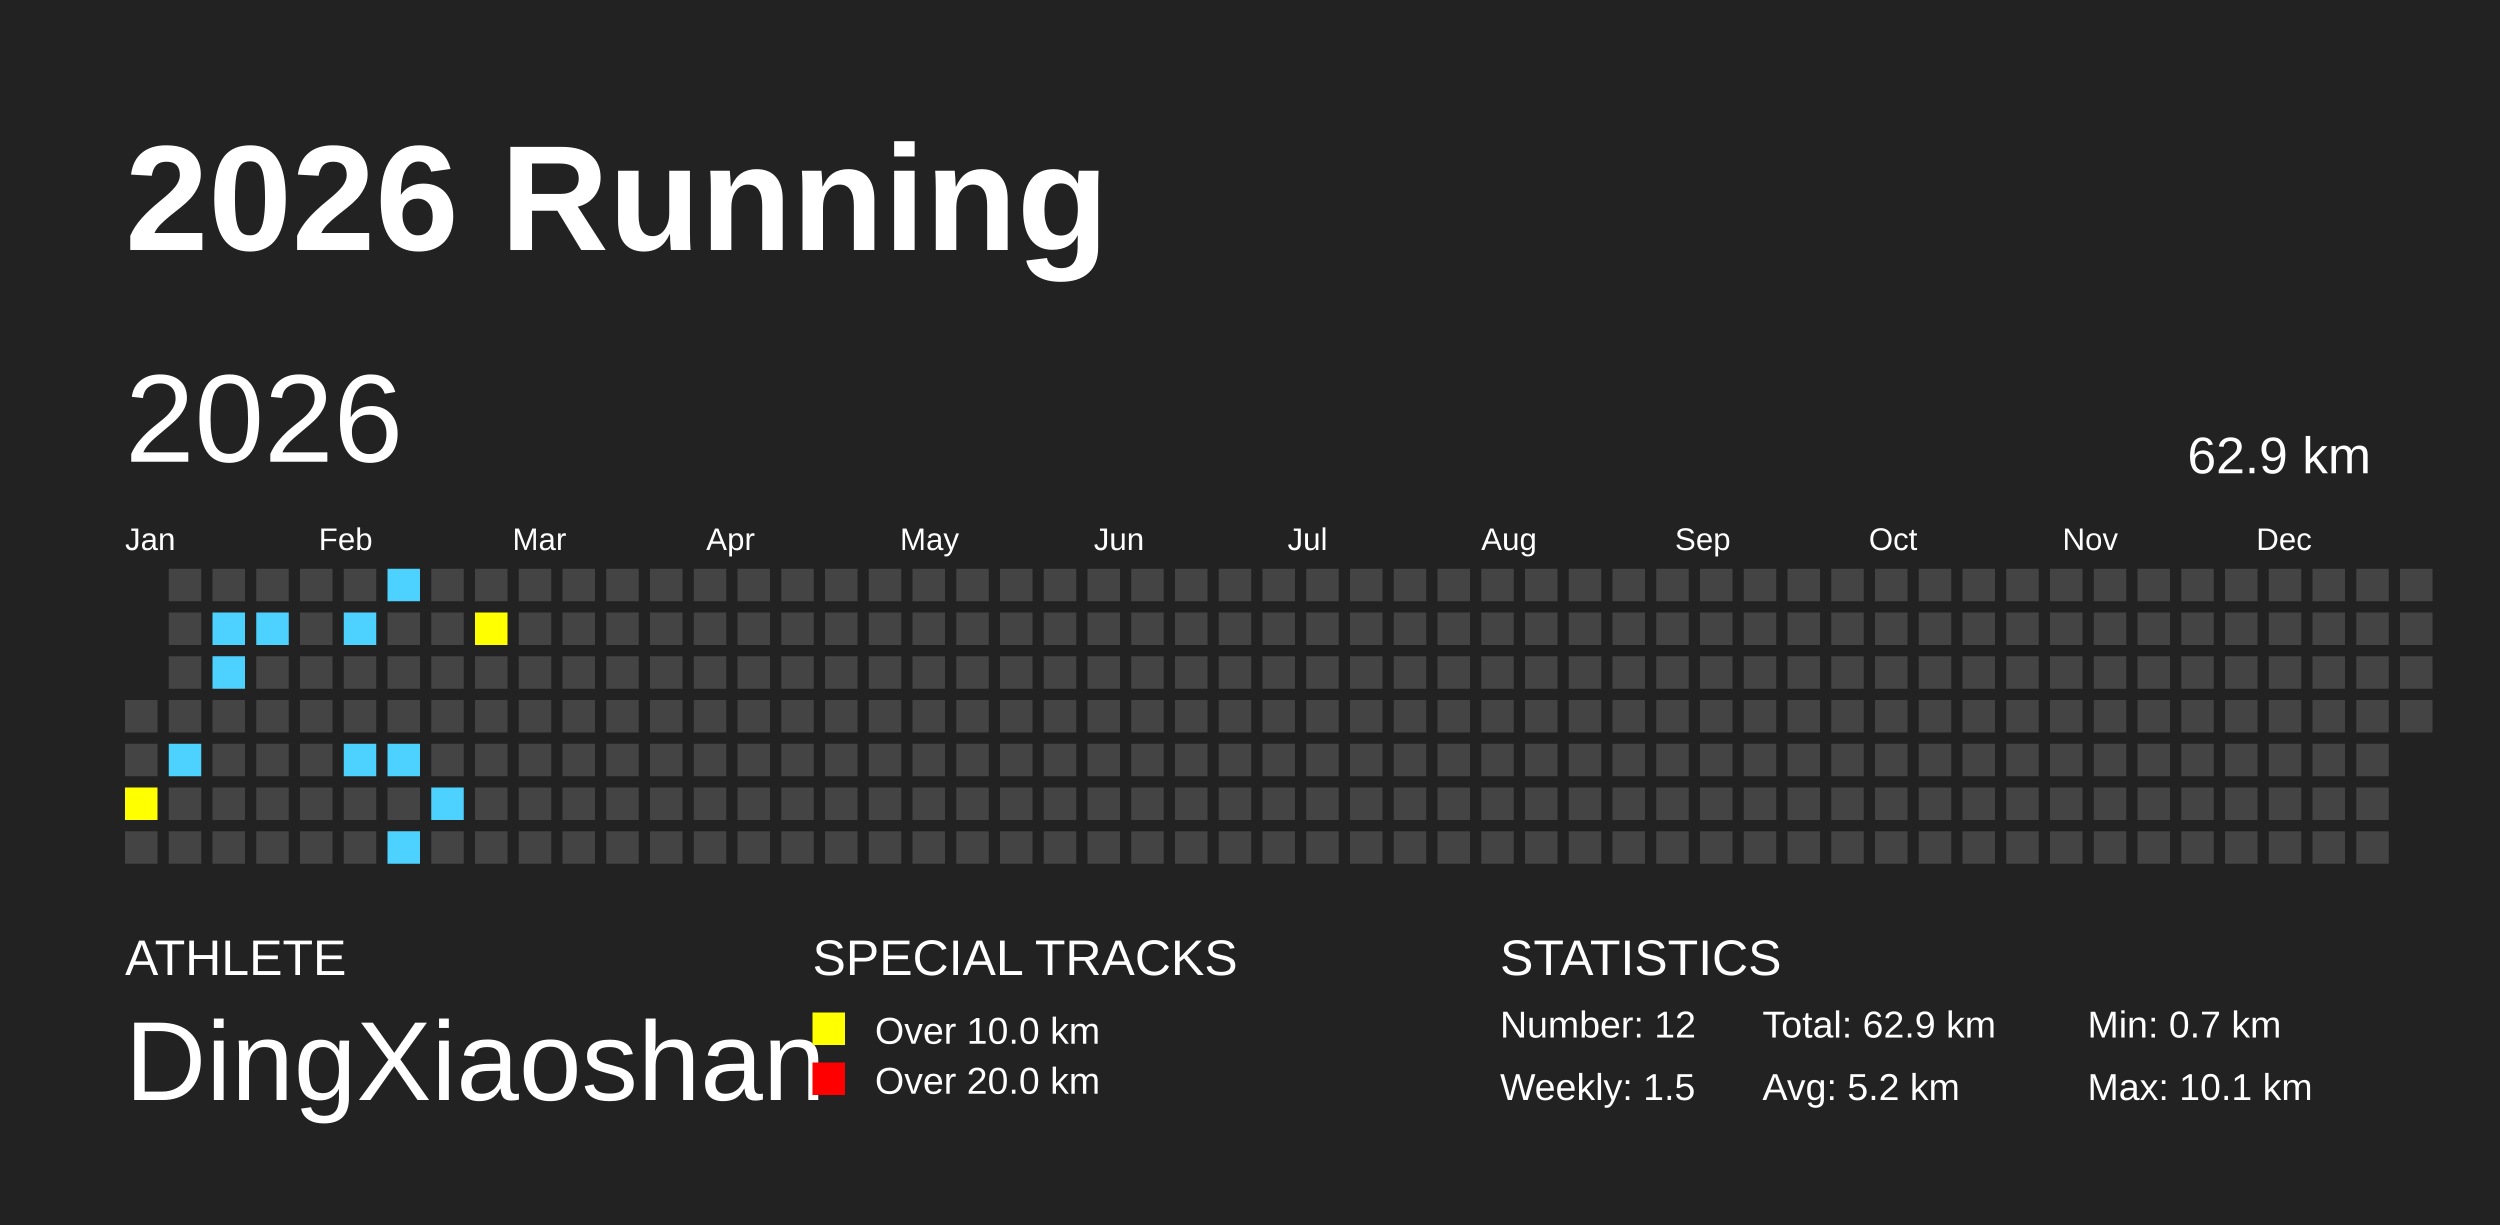
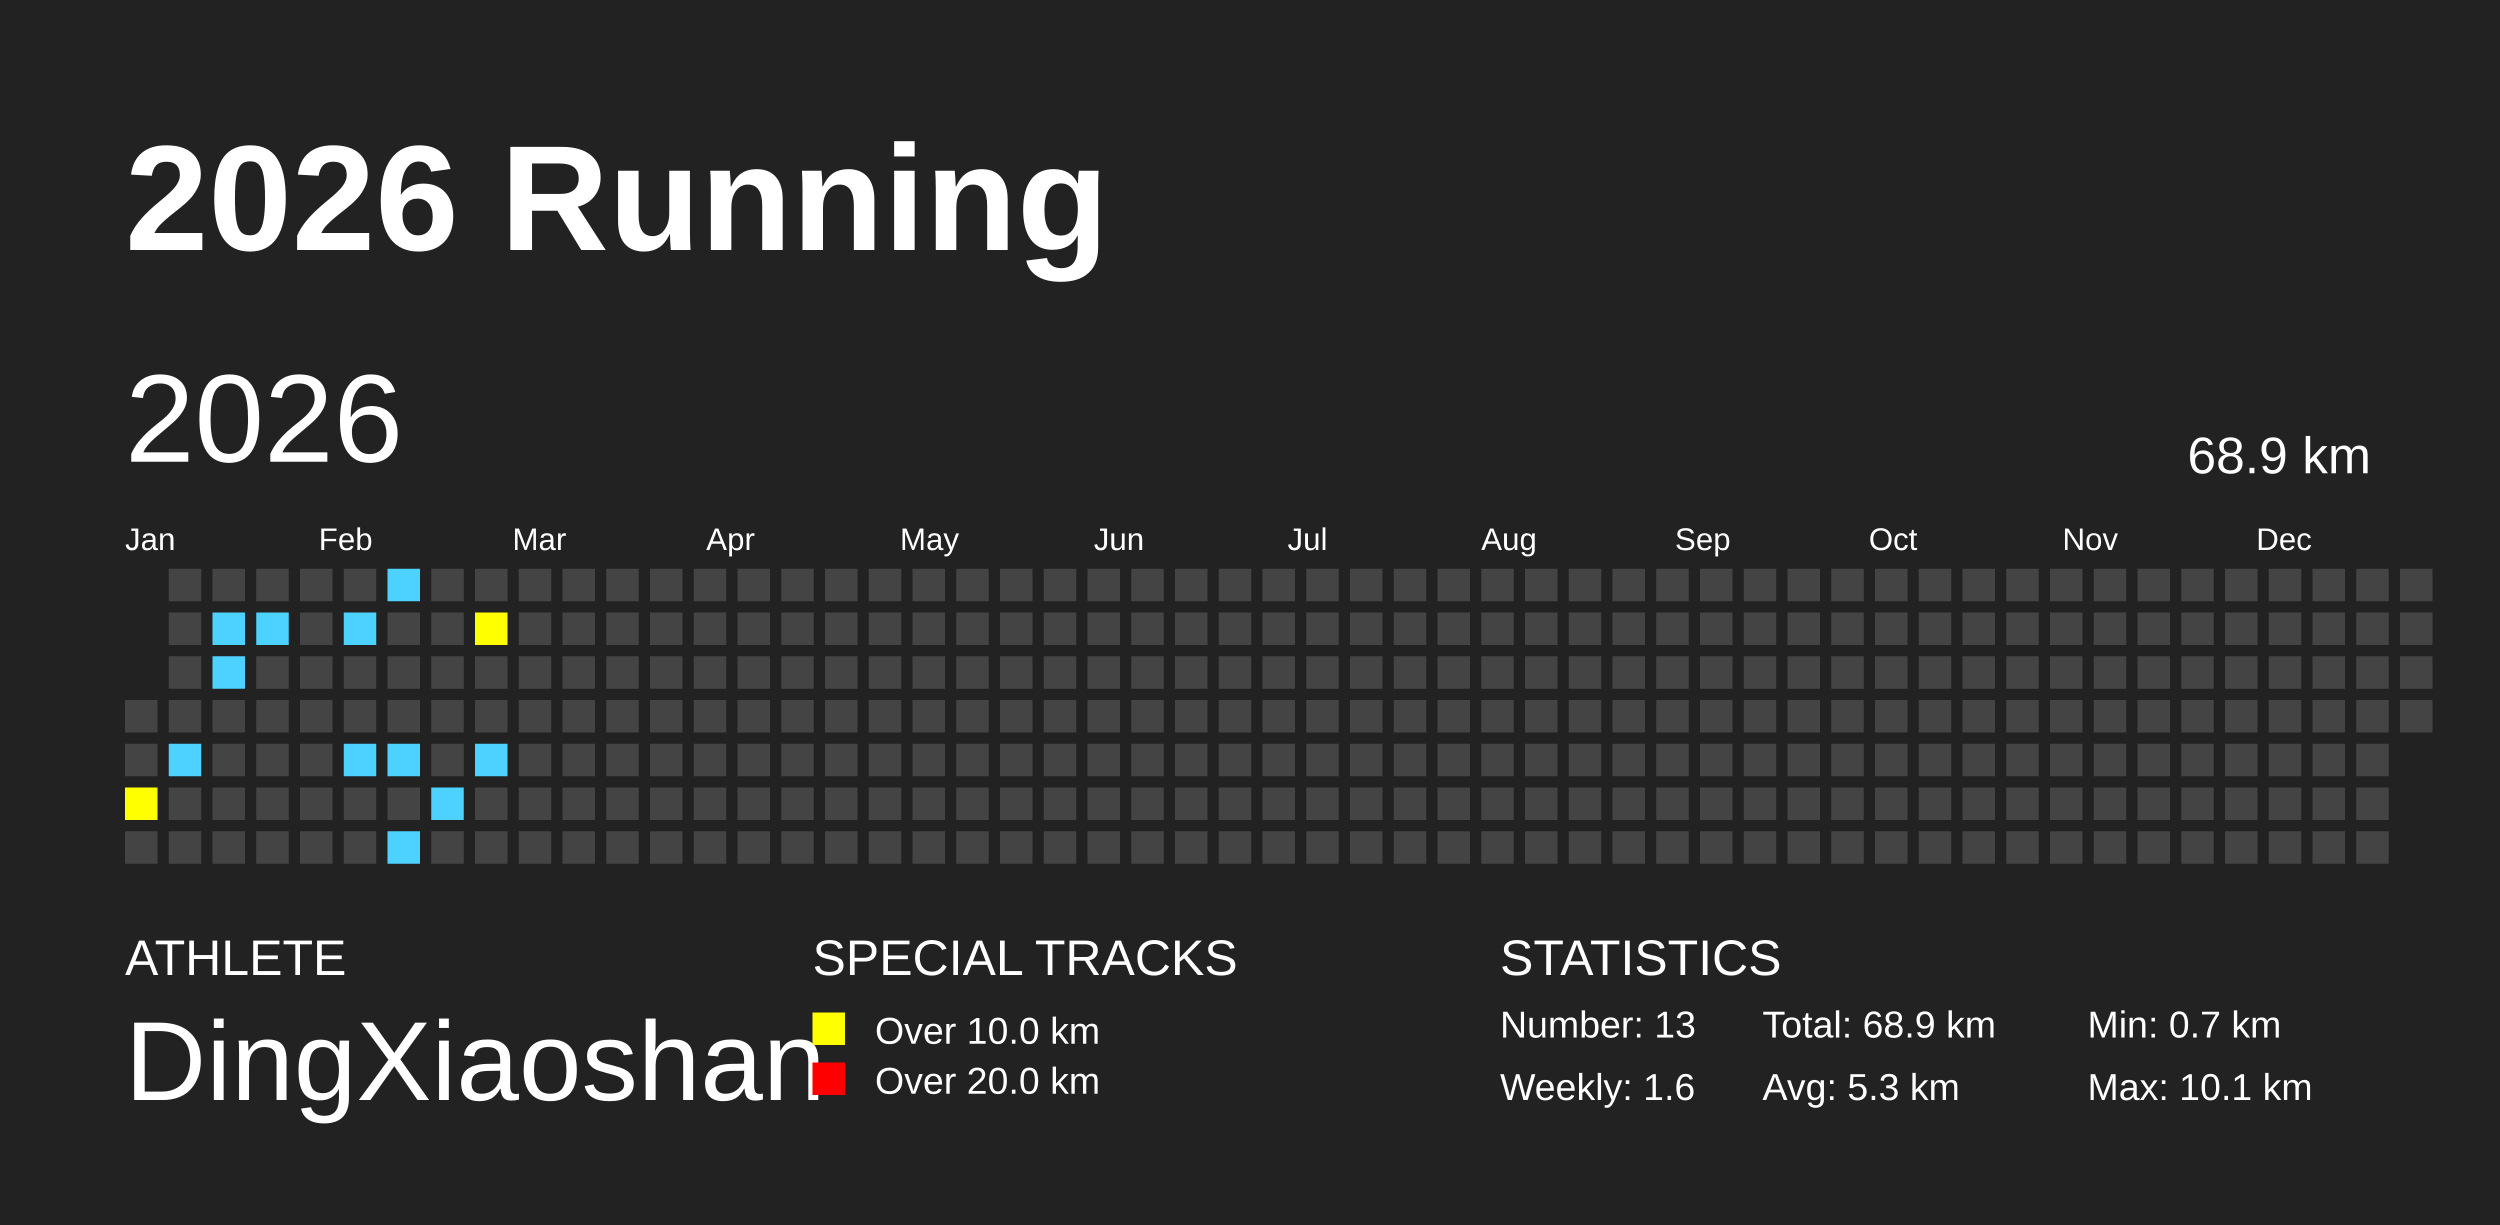
<svg xmlns="http://www.w3.org/2000/svg" baseProfile="full" height="98mm" version="1.1" viewBox="0,0,200,98" width="200mm">
  <defs />
  <rect fill="#222222" height="98" width="200" x="0" y="0" />
  <text fill="#FFFFFF" style="font-size:12px; font-family:Arial; font-weight:bold;" x="10" y="20">2026 Running</text>
  <text fill="#FFFFFF" style="font-size:4px; font-family:Arial" x="10" y="78">ATHLETE</text>
  <text fill="#FFFFFF" style="font-size:9px; font-family:Arial" x="10" y="88">DingXiaoshan</text>
  <text fill="#FFFFFF" style="font-size:4px; font-family:Arial" x="65" y="78">SPECIAL TRACKS</text>
  <rect fill="yellow" height="2.6" width="2.6" x="65" y="81" />
  <text fill="#FFFFFF" style="font-size:3px; font-family:Arial" x="70" y="83.5">Over 10.0 km</text>
  <rect fill="red" height="2.6" width="2.6" x="65" y="85" />
  <text fill="#FFFFFF" style="font-size:3px; font-family:Arial" x="70" y="87.5">Over 20.0 km</text>
  <text fill="#FFFFFF" style="font-size:4px; font-family:Arial" x="120" y="78">STATISTICS</text>
-   <text fill="#FFFFFF" style="font-size:3px; font-family:Arial" x="120" y="83">Number: 12</text>
-   <text fill="#FFFFFF" style="font-size:3px; font-family:Arial" x="120" y="88">Weekly: 1.5</text>
-   <text fill="#FFFFFF" style="font-size:3px; font-family:Arial" x="141" y="83">Total: 62.9 km</text>
-   <text fill="#FFFFFF" style="font-size:3px; font-family:Arial" x="141" y="88">Avg: 5.2 km</text>
+   <text fill="#FFFFFF" style="font-size:3px; font-family:Arial" x="120" y="83">Number: 13</text>
+   <text fill="#FFFFFF" style="font-size:3px; font-family:Arial" x="120" y="88">Weekly: 1.6</text>
+   <text fill="#FFFFFF" style="font-size:3px; font-family:Arial" x="141" y="83">Total: 68.9 km</text>
+   <text fill="#FFFFFF" style="font-size:3px; font-family:Arial" x="141" y="88">Avg: 5.3 km</text>
  <text fill="#FFFFFF" style="font-size:3px; font-family:Arial" x="167" y="83">Min: 0.7 km</text>
  <text fill="#FFFFFF" style="font-size:3px; font-family:Arial" x="167" y="88">Max: 10.1 km</text>
  <text dominant-baseline="hanging" fill="#FFFFFF" style="font-size:10.0px; font-family:Arial;" x="10" y="30">2026</text>
-   <text dominant-baseline="hanging" fill="#FFFFFF" style="font-size:4.125px; font-family:Arial;" x="175" y="35">62.9 km</text>
+   <text dominant-baseline="hanging" fill="#FFFFFF" style="font-size:4.125px; font-family:Arial;" x="175" y="35">68.9 km</text>
  <text fill="#FFFFFF" style="font-size:2.5px; font-family:Arial" x="10.0" y="44">Jan</text>
  <text fill="#FFFFFF" style="font-size:2.5px; font-family:Arial" x="25.5" y="44">Feb</text>
  <text fill="#FFFFFF" style="font-size:2.5px; font-family:Arial" x="41.0" y="44">Mar</text>
  <text fill="#FFFFFF" style="font-size:2.5px; font-family:Arial" x="56.5" y="44">Apr</text>
  <text fill="#FFFFFF" style="font-size:2.5px; font-family:Arial" x="72.0" y="44">May</text>
  <text fill="#FFFFFF" style="font-size:2.5px; font-family:Arial" x="87.5" y="44">Jun</text>
  <text fill="#FFFFFF" style="font-size:2.5px; font-family:Arial" x="103.0" y="44">Jul</text>
  <text fill="#FFFFFF" style="font-size:2.5px; font-family:Arial" x="118.5" y="44">Aug</text>
  <text fill="#FFFFFF" style="font-size:2.5px; font-family:Arial" x="134.0" y="44">Sep</text>
  <text fill="#FFFFFF" style="font-size:2.5px; font-family:Arial" x="149.5" y="44">Oct</text>
  <text fill="#FFFFFF" style="font-size:2.5px; font-family:Arial" x="165.0" y="44">Nov</text>
  <text fill="#FFFFFF" style="font-size:2.5px; font-family:Arial" x="180.5" y="44">Dec</text>
  <rect fill="#444444" height="2.6" width="2.6" x="10.0" y="56.0" />
  <rect fill="#444444" height="2.6" width="2.6" x="10.0" y="59.5" />
  <rect fill="yellow" height="2.6" width="2.6" x="10.0" y="63.0" />
  <rect fill="#444444" height="2.6" width="2.6" x="10.0" y="66.5" />
  <rect fill="#444444" height="2.6" width="2.6" x="13.5" y="45.5" />
  <rect fill="#444444" height="2.6" width="2.6" x="13.5" y="49.0" />
  <rect fill="#444444" height="2.6" width="2.6" x="13.5" y="52.5" />
  <rect fill="#444444" height="2.6" width="2.6" x="13.5" y="56.0" />
  <rect fill="#4DD2FF" height="2.6" width="2.6" x="13.5" y="59.5" />
  <rect fill="#444444" height="2.6" width="2.6" x="13.5" y="63.0" />
  <rect fill="#444444" height="2.6" width="2.6" x="13.5" y="66.5" />
  <rect fill="#444444" height="2.6" width="2.6" x="17.0" y="45.5" />
  <rect fill="#4DD2FF" height="2.6" width="2.6" x="17.0" y="49.0" />
  <rect fill="#4DD2FF" height="2.6" width="2.6" x="17.0" y="52.5" />
  <rect fill="#444444" height="2.6" width="2.6" x="17.0" y="56.0" />
  <rect fill="#444444" height="2.6" width="2.6" x="17.0" y="59.5" />
  <rect fill="#444444" height="2.6" width="2.6" x="17.0" y="63.0" />
  <rect fill="#444444" height="2.6" width="2.6" x="17.0" y="66.5" />
  <rect fill="#444444" height="2.6" width="2.6" x="20.5" y="45.5" />
  <rect fill="#4DD2FF" height="2.6" width="2.6" x="20.5" y="49.0" />
  <rect fill="#444444" height="2.6" width="2.6" x="20.5" y="52.5" />
  <rect fill="#444444" height="2.6" width="2.6" x="20.5" y="56.0" />
  <rect fill="#444444" height="2.6" width="2.6" x="20.5" y="59.5" />
  <rect fill="#444444" height="2.6" width="2.6" x="20.5" y="63.0" />
  <rect fill="#444444" height="2.6" width="2.6" x="20.5" y="66.5" />
  <rect fill="#444444" height="2.6" width="2.6" x="24.0" y="45.5" />
  <rect fill="#444444" height="2.6" width="2.6" x="24.0" y="49.0" />
  <rect fill="#444444" height="2.6" width="2.6" x="24.0" y="52.5" />
  <rect fill="#444444" height="2.6" width="2.6" x="24.0" y="56.0" />
  <rect fill="#444444" height="2.6" width="2.6" x="24.0" y="59.5" />
  <rect fill="#444444" height="2.6" width="2.6" x="24.0" y="63.0" />
  <rect fill="#444444" height="2.6" width="2.6" x="24.0" y="66.5" />
  <rect fill="#444444" height="2.6" width="2.6" x="27.5" y="45.5" />
  <rect fill="#4DD2FF" height="2.6" width="2.6" x="27.5" y="49.0" />
  <rect fill="#444444" height="2.6" width="2.6" x="27.5" y="52.5" />
  <rect fill="#444444" height="2.6" width="2.6" x="27.5" y="56.0" />
  <rect fill="#4DD2FF" height="2.6" width="2.6" x="27.5" y="59.5" />
  <rect fill="#444444" height="2.6" width="2.6" x="27.5" y="63.0" />
  <rect fill="#444444" height="2.6" width="2.6" x="27.5" y="66.5" />
  <rect fill="#4DD2FF" height="2.6" width="2.6" x="31.0" y="45.5" />
  <rect fill="#444444" height="2.6" width="2.6" x="31.0" y="49.0" />
  <rect fill="#444444" height="2.6" width="2.6" x="31.0" y="52.5" />
  <rect fill="#444444" height="2.6" width="2.6" x="31.0" y="56.0" />
  <rect fill="#4DD2FF" height="2.6" width="2.6" x="31.0" y="59.5" />
  <rect fill="#444444" height="2.6" width="2.6" x="31.0" y="63.0" />
  <rect fill="#4DD2FF" height="2.6" width="2.6" x="31.0" y="66.5" />
  <rect fill="#444444" height="2.6" width="2.6" x="34.5" y="45.5" />
  <rect fill="#444444" height="2.6" width="2.6" x="34.5" y="49.0" />
  <rect fill="#444444" height="2.6" width="2.6" x="34.5" y="52.5" />
  <rect fill="#444444" height="2.6" width="2.6" x="34.5" y="56.0" />
  <rect fill="#444444" height="2.6" width="2.6" x="34.5" y="59.5" />
  <rect fill="#4DD2FF" height="2.6" width="2.6" x="34.5" y="63.0" />
  <rect fill="#444444" height="2.6" width="2.6" x="34.5" y="66.5" />
  <rect fill="#444444" height="2.6" width="2.6" x="38.0" y="45.5" />
  <rect fill="yellow" height="2.6" width="2.6" x="38.0" y="49.0" />
  <rect fill="#444444" height="2.6" width="2.6" x="38.0" y="52.5" />
  <rect fill="#444444" height="2.6" width="2.6" x="38.0" y="56.0" />
-   <rect fill="#444444" height="2.6" width="2.6" x="38.0" y="59.5" />
+   <rect fill="#4DD2FF" height="2.6" width="2.6" x="38.0" y="59.5" />
  <rect fill="#444444" height="2.6" width="2.6" x="38.0" y="63.0" />
  <rect fill="#444444" height="2.6" width="2.6" x="38.0" y="66.5" />
  <rect fill="#444444" height="2.6" width="2.6" x="41.5" y="45.5" />
  <rect fill="#444444" height="2.6" width="2.6" x="41.5" y="49.0" />
  <rect fill="#444444" height="2.6" width="2.6" x="41.5" y="52.5" />
  <rect fill="#444444" height="2.6" width="2.6" x="41.5" y="56.0" />
  <rect fill="#444444" height="2.6" width="2.6" x="41.5" y="59.5" />
  <rect fill="#444444" height="2.6" width="2.6" x="41.5" y="63.0" />
  <rect fill="#444444" height="2.6" width="2.6" x="41.5" y="66.5" />
  <rect fill="#444444" height="2.6" width="2.6" x="45.0" y="45.5" />
  <rect fill="#444444" height="2.6" width="2.6" x="45.0" y="49.0" />
  <rect fill="#444444" height="2.6" width="2.6" x="45.0" y="52.5" />
  <rect fill="#444444" height="2.6" width="2.6" x="45.0" y="56.0" />
  <rect fill="#444444" height="2.6" width="2.6" x="45.0" y="59.5" />
  <rect fill="#444444" height="2.6" width="2.6" x="45.0" y="63.0" />
  <rect fill="#444444" height="2.6" width="2.6" x="45.0" y="66.5" />
  <rect fill="#444444" height="2.6" width="2.6" x="48.5" y="45.5" />
  <rect fill="#444444" height="2.6" width="2.6" x="48.5" y="49.0" />
  <rect fill="#444444" height="2.6" width="2.6" x="48.5" y="52.5" />
  <rect fill="#444444" height="2.6" width="2.6" x="48.5" y="56.0" />
  <rect fill="#444444" height="2.6" width="2.6" x="48.5" y="59.5" />
  <rect fill="#444444" height="2.6" width="2.6" x="48.5" y="63.0" />
  <rect fill="#444444" height="2.6" width="2.6" x="48.5" y="66.5" />
  <rect fill="#444444" height="2.6" width="2.6" x="52.0" y="45.5" />
  <rect fill="#444444" height="2.6" width="2.6" x="52.0" y="49.0" />
  <rect fill="#444444" height="2.6" width="2.6" x="52.0" y="52.5" />
  <rect fill="#444444" height="2.6" width="2.6" x="52.0" y="56.0" />
  <rect fill="#444444" height="2.6" width="2.6" x="52.0" y="59.5" />
  <rect fill="#444444" height="2.6" width="2.6" x="52.0" y="63.0" />
  <rect fill="#444444" height="2.6" width="2.6" x="52.0" y="66.5" />
  <rect fill="#444444" height="2.6" width="2.6" x="55.5" y="45.5" />
  <rect fill="#444444" height="2.6" width="2.6" x="55.5" y="49.0" />
  <rect fill="#444444" height="2.6" width="2.6" x="55.5" y="52.5" />
  <rect fill="#444444" height="2.6" width="2.6" x="55.5" y="56.0" />
  <rect fill="#444444" height="2.6" width="2.6" x="55.5" y="59.5" />
  <rect fill="#444444" height="2.6" width="2.6" x="55.5" y="63.0" />
  <rect fill="#444444" height="2.6" width="2.6" x="55.5" y="66.5" />
  <rect fill="#444444" height="2.6" width="2.6" x="59.0" y="45.5" />
  <rect fill="#444444" height="2.6" width="2.6" x="59.0" y="49.0" />
  <rect fill="#444444" height="2.6" width="2.6" x="59.0" y="52.5" />
  <rect fill="#444444" height="2.6" width="2.6" x="59.0" y="56.0" />
  <rect fill="#444444" height="2.6" width="2.6" x="59.0" y="59.5" />
  <rect fill="#444444" height="2.6" width="2.6" x="59.0" y="63.0" />
  <rect fill="#444444" height="2.6" width="2.6" x="59.0" y="66.5" />
  <rect fill="#444444" height="2.6" width="2.6" x="62.5" y="45.5" />
  <rect fill="#444444" height="2.6" width="2.6" x="62.5" y="49.0" />
  <rect fill="#444444" height="2.6" width="2.6" x="62.5" y="52.5" />
  <rect fill="#444444" height="2.6" width="2.6" x="62.5" y="56.0" />
  <rect fill="#444444" height="2.6" width="2.6" x="62.5" y="59.5" />
  <rect fill="#444444" height="2.6" width="2.6" x="62.5" y="63.0" />
  <rect fill="#444444" height="2.6" width="2.6" x="62.5" y="66.5" />
  <rect fill="#444444" height="2.6" width="2.6" x="66.0" y="45.5" />
  <rect fill="#444444" height="2.6" width="2.6" x="66.0" y="49.0" />
  <rect fill="#444444" height="2.6" width="2.6" x="66.0" y="52.5" />
  <rect fill="#444444" height="2.6" width="2.6" x="66.0" y="56.0" />
  <rect fill="#444444" height="2.6" width="2.6" x="66.0" y="59.5" />
  <rect fill="#444444" height="2.6" width="2.6" x="66.0" y="63.0" />
  <rect fill="#444444" height="2.6" width="2.6" x="66.0" y="66.5" />
  <rect fill="#444444" height="2.6" width="2.6" x="69.5" y="45.5" />
  <rect fill="#444444" height="2.6" width="2.6" x="69.5" y="49.0" />
  <rect fill="#444444" height="2.6" width="2.6" x="69.5" y="52.5" />
  <rect fill="#444444" height="2.6" width="2.6" x="69.5" y="56.0" />
  <rect fill="#444444" height="2.6" width="2.6" x="69.5" y="59.5" />
  <rect fill="#444444" height="2.6" width="2.6" x="69.5" y="63.0" />
  <rect fill="#444444" height="2.6" width="2.6" x="69.5" y="66.5" />
  <rect fill="#444444" height="2.6" width="2.6" x="73.0" y="45.5" />
  <rect fill="#444444" height="2.6" width="2.6" x="73.0" y="49.0" />
  <rect fill="#444444" height="2.6" width="2.6" x="73.0" y="52.5" />
  <rect fill="#444444" height="2.6" width="2.6" x="73.0" y="56.0" />
  <rect fill="#444444" height="2.6" width="2.6" x="73.0" y="59.5" />
  <rect fill="#444444" height="2.6" width="2.6" x="73.0" y="63.0" />
  <rect fill="#444444" height="2.6" width="2.6" x="73.0" y="66.5" />
  <rect fill="#444444" height="2.6" width="2.6" x="76.5" y="45.5" />
  <rect fill="#444444" height="2.6" width="2.6" x="76.5" y="49.0" />
  <rect fill="#444444" height="2.6" width="2.6" x="76.5" y="52.5" />
  <rect fill="#444444" height="2.6" width="2.6" x="76.5" y="56.0" />
  <rect fill="#444444" height="2.6" width="2.6" x="76.5" y="59.5" />
  <rect fill="#444444" height="2.6" width="2.6" x="76.5" y="63.0" />
  <rect fill="#444444" height="2.6" width="2.6" x="76.5" y="66.5" />
  <rect fill="#444444" height="2.6" width="2.6" x="80.0" y="45.5" />
  <rect fill="#444444" height="2.6" width="2.6" x="80.0" y="49.0" />
  <rect fill="#444444" height="2.6" width="2.6" x="80.0" y="52.5" />
  <rect fill="#444444" height="2.6" width="2.6" x="80.0" y="56.0" />
  <rect fill="#444444" height="2.6" width="2.6" x="80.0" y="59.5" />
  <rect fill="#444444" height="2.6" width="2.6" x="80.0" y="63.0" />
  <rect fill="#444444" height="2.6" width="2.6" x="80.0" y="66.5" />
  <rect fill="#444444" height="2.6" width="2.6" x="83.5" y="45.5" />
  <rect fill="#444444" height="2.6" width="2.6" x="83.5" y="49.0" />
  <rect fill="#444444" height="2.6" width="2.6" x="83.5" y="52.5" />
  <rect fill="#444444" height="2.6" width="2.6" x="83.5" y="56.0" />
  <rect fill="#444444" height="2.6" width="2.6" x="83.5" y="59.5" />
  <rect fill="#444444" height="2.6" width="2.6" x="83.5" y="63.0" />
  <rect fill="#444444" height="2.6" width="2.6" x="83.5" y="66.5" />
  <rect fill="#444444" height="2.6" width="2.6" x="87.0" y="45.5" />
  <rect fill="#444444" height="2.6" width="2.6" x="87.0" y="49.0" />
  <rect fill="#444444" height="2.6" width="2.6" x="87.0" y="52.5" />
  <rect fill="#444444" height="2.6" width="2.6" x="87.0" y="56.0" />
  <rect fill="#444444" height="2.6" width="2.6" x="87.0" y="59.5" />
  <rect fill="#444444" height="2.6" width="2.6" x="87.0" y="63.0" />
  <rect fill="#444444" height="2.6" width="2.6" x="87.0" y="66.5" />
  <rect fill="#444444" height="2.6" width="2.6" x="90.5" y="45.5" />
  <rect fill="#444444" height="2.6" width="2.6" x="90.5" y="49.0" />
  <rect fill="#444444" height="2.6" width="2.6" x="90.5" y="52.5" />
  <rect fill="#444444" height="2.6" width="2.6" x="90.5" y="56.0" />
  <rect fill="#444444" height="2.6" width="2.6" x="90.5" y="59.5" />
  <rect fill="#444444" height="2.6" width="2.6" x="90.5" y="63.0" />
  <rect fill="#444444" height="2.6" width="2.6" x="90.5" y="66.5" />
  <rect fill="#444444" height="2.6" width="2.6" x="94.0" y="45.5" />
  <rect fill="#444444" height="2.6" width="2.6" x="94.0" y="49.0" />
  <rect fill="#444444" height="2.6" width="2.6" x="94.0" y="52.5" />
  <rect fill="#444444" height="2.6" width="2.6" x="94.0" y="56.0" />
  <rect fill="#444444" height="2.6" width="2.6" x="94.0" y="59.5" />
  <rect fill="#444444" height="2.6" width="2.6" x="94.0" y="63.0" />
  <rect fill="#444444" height="2.6" width="2.6" x="94.0" y="66.5" />
  <rect fill="#444444" height="2.6" width="2.6" x="97.5" y="45.5" />
  <rect fill="#444444" height="2.6" width="2.6" x="97.5" y="49.0" />
  <rect fill="#444444" height="2.6" width="2.6" x="97.5" y="52.5" />
  <rect fill="#444444" height="2.6" width="2.6" x="97.5" y="56.0" />
  <rect fill="#444444" height="2.6" width="2.6" x="97.5" y="59.5" />
  <rect fill="#444444" height="2.6" width="2.6" x="97.5" y="63.0" />
  <rect fill="#444444" height="2.6" width="2.6" x="97.5" y="66.5" />
  <rect fill="#444444" height="2.6" width="2.6" x="101.0" y="45.5" />
  <rect fill="#444444" height="2.6" width="2.6" x="101.0" y="49.0" />
  <rect fill="#444444" height="2.6" width="2.6" x="101.0" y="52.5" />
  <rect fill="#444444" height="2.6" width="2.6" x="101.0" y="56.0" />
  <rect fill="#444444" height="2.6" width="2.6" x="101.0" y="59.5" />
  <rect fill="#444444" height="2.6" width="2.6" x="101.0" y="63.0" />
  <rect fill="#444444" height="2.6" width="2.6" x="101.0" y="66.5" />
  <rect fill="#444444" height="2.6" width="2.6" x="104.5" y="45.5" />
  <rect fill="#444444" height="2.6" width="2.6" x="104.5" y="49.0" />
  <rect fill="#444444" height="2.6" width="2.6" x="104.5" y="52.5" />
  <rect fill="#444444" height="2.6" width="2.6" x="104.5" y="56.0" />
  <rect fill="#444444" height="2.6" width="2.6" x="104.5" y="59.5" />
  <rect fill="#444444" height="2.6" width="2.6" x="104.5" y="63.0" />
  <rect fill="#444444" height="2.6" width="2.6" x="104.5" y="66.5" />
  <rect fill="#444444" height="2.6" width="2.6" x="108.0" y="45.5" />
  <rect fill="#444444" height="2.6" width="2.6" x="108.0" y="49.0" />
  <rect fill="#444444" height="2.6" width="2.6" x="108.0" y="52.5" />
  <rect fill="#444444" height="2.6" width="2.6" x="108.0" y="56.0" />
  <rect fill="#444444" height="2.6" width="2.6" x="108.0" y="59.5" />
  <rect fill="#444444" height="2.6" width="2.6" x="108.0" y="63.0" />
  <rect fill="#444444" height="2.6" width="2.6" x="108.0" y="66.5" />
  <rect fill="#444444" height="2.6" width="2.6" x="111.5" y="45.5" />
  <rect fill="#444444" height="2.6" width="2.6" x="111.5" y="49.0" />
  <rect fill="#444444" height="2.6" width="2.6" x="111.5" y="52.5" />
  <rect fill="#444444" height="2.6" width="2.6" x="111.5" y="56.0" />
  <rect fill="#444444" height="2.6" width="2.6" x="111.5" y="59.5" />
  <rect fill="#444444" height="2.6" width="2.6" x="111.5" y="63.0" />
  <rect fill="#444444" height="2.6" width="2.6" x="111.5" y="66.5" />
  <rect fill="#444444" height="2.6" width="2.6" x="115.0" y="45.5" />
  <rect fill="#444444" height="2.6" width="2.6" x="115.0" y="49.0" />
  <rect fill="#444444" height="2.6" width="2.6" x="115.0" y="52.5" />
  <rect fill="#444444" height="2.6" width="2.6" x="115.0" y="56.0" />
  <rect fill="#444444" height="2.6" width="2.6" x="115.0" y="59.5" />
  <rect fill="#444444" height="2.6" width="2.6" x="115.0" y="63.0" />
  <rect fill="#444444" height="2.6" width="2.6" x="115.0" y="66.5" />
  <rect fill="#444444" height="2.6" width="2.6" x="118.5" y="45.5" />
  <rect fill="#444444" height="2.6" width="2.6" x="118.5" y="49.0" />
  <rect fill="#444444" height="2.6" width="2.6" x="118.5" y="52.5" />
  <rect fill="#444444" height="2.6" width="2.6" x="118.5" y="56.0" />
  <rect fill="#444444" height="2.6" width="2.6" x="118.5" y="59.5" />
  <rect fill="#444444" height="2.6" width="2.6" x="118.5" y="63.0" />
  <rect fill="#444444" height="2.6" width="2.6" x="118.5" y="66.5" />
  <rect fill="#444444" height="2.6" width="2.6" x="122.0" y="45.5" />
  <rect fill="#444444" height="2.6" width="2.6" x="122.0" y="49.0" />
  <rect fill="#444444" height="2.6" width="2.6" x="122.0" y="52.5" />
  <rect fill="#444444" height="2.6" width="2.6" x="122.0" y="56.0" />
  <rect fill="#444444" height="2.6" width="2.6" x="122.0" y="59.5" />
  <rect fill="#444444" height="2.6" width="2.6" x="122.0" y="63.0" />
  <rect fill="#444444" height="2.6" width="2.6" x="122.0" y="66.5" />
  <rect fill="#444444" height="2.6" width="2.6" x="125.5" y="45.5" />
  <rect fill="#444444" height="2.6" width="2.6" x="125.5" y="49.0" />
  <rect fill="#444444" height="2.6" width="2.6" x="125.5" y="52.5" />
  <rect fill="#444444" height="2.6" width="2.6" x="125.5" y="56.0" />
  <rect fill="#444444" height="2.6" width="2.6" x="125.5" y="59.5" />
  <rect fill="#444444" height="2.6" width="2.6" x="125.5" y="63.0" />
  <rect fill="#444444" height="2.6" width="2.6" x="125.5" y="66.5" />
  <rect fill="#444444" height="2.6" width="2.6" x="129.0" y="45.5" />
  <rect fill="#444444" height="2.6" width="2.6" x="129.0" y="49.0" />
  <rect fill="#444444" height="2.6" width="2.6" x="129.0" y="52.5" />
  <rect fill="#444444" height="2.6" width="2.6" x="129.0" y="56.0" />
  <rect fill="#444444" height="2.6" width="2.6" x="129.0" y="59.5" />
  <rect fill="#444444" height="2.6" width="2.6" x="129.0" y="63.0" />
  <rect fill="#444444" height="2.6" width="2.6" x="129.0" y="66.5" />
  <rect fill="#444444" height="2.6" width="2.6" x="132.5" y="45.5" />
  <rect fill="#444444" height="2.6" width="2.6" x="132.5" y="49.0" />
  <rect fill="#444444" height="2.6" width="2.6" x="132.5" y="52.5" />
  <rect fill="#444444" height="2.6" width="2.6" x="132.5" y="56.0" />
  <rect fill="#444444" height="2.6" width="2.6" x="132.5" y="59.5" />
  <rect fill="#444444" height="2.6" width="2.6" x="132.5" y="63.0" />
  <rect fill="#444444" height="2.6" width="2.6" x="132.5" y="66.5" />
  <rect fill="#444444" height="2.6" width="2.6" x="136.0" y="45.5" />
  <rect fill="#444444" height="2.6" width="2.6" x="136.0" y="49.0" />
  <rect fill="#444444" height="2.6" width="2.6" x="136.0" y="52.5" />
  <rect fill="#444444" height="2.6" width="2.6" x="136.0" y="56.0" />
  <rect fill="#444444" height="2.6" width="2.6" x="136.0" y="59.5" />
  <rect fill="#444444" height="2.6" width="2.6" x="136.0" y="63.0" />
  <rect fill="#444444" height="2.6" width="2.6" x="136.0" y="66.5" />
  <rect fill="#444444" height="2.6" width="2.6" x="139.5" y="45.5" />
  <rect fill="#444444" height="2.6" width="2.6" x="139.5" y="49.0" />
  <rect fill="#444444" height="2.6" width="2.6" x="139.5" y="52.5" />
  <rect fill="#444444" height="2.6" width="2.6" x="139.5" y="56.0" />
  <rect fill="#444444" height="2.6" width="2.6" x="139.5" y="59.5" />
  <rect fill="#444444" height="2.6" width="2.6" x="139.5" y="63.0" />
  <rect fill="#444444" height="2.6" width="2.6" x="139.5" y="66.5" />
  <rect fill="#444444" height="2.6" width="2.6" x="143.0" y="45.5" />
  <rect fill="#444444" height="2.6" width="2.6" x="143.0" y="49.0" />
  <rect fill="#444444" height="2.6" width="2.6" x="143.0" y="52.5" />
  <rect fill="#444444" height="2.6" width="2.6" x="143.0" y="56.0" />
  <rect fill="#444444" height="2.6" width="2.6" x="143.0" y="59.5" />
  <rect fill="#444444" height="2.6" width="2.6" x="143.0" y="63.0" />
  <rect fill="#444444" height="2.6" width="2.6" x="143.0" y="66.5" />
  <rect fill="#444444" height="2.6" width="2.6" x="146.5" y="45.5" />
  <rect fill="#444444" height="2.6" width="2.6" x="146.5" y="49.0" />
  <rect fill="#444444" height="2.6" width="2.6" x="146.5" y="52.5" />
  <rect fill="#444444" height="2.6" width="2.6" x="146.5" y="56.0" />
  <rect fill="#444444" height="2.6" width="2.6" x="146.5" y="59.5" />
  <rect fill="#444444" height="2.6" width="2.6" x="146.5" y="63.0" />
  <rect fill="#444444" height="2.6" width="2.6" x="146.5" y="66.5" />
  <rect fill="#444444" height="2.6" width="2.6" x="150.0" y="45.5" />
  <rect fill="#444444" height="2.6" width="2.6" x="150.0" y="49.0" />
  <rect fill="#444444" height="2.6" width="2.6" x="150.0" y="52.5" />
  <rect fill="#444444" height="2.6" width="2.6" x="150.0" y="56.0" />
  <rect fill="#444444" height="2.6" width="2.6" x="150.0" y="59.5" />
  <rect fill="#444444" height="2.6" width="2.6" x="150.0" y="63.0" />
  <rect fill="#444444" height="2.6" width="2.6" x="150.0" y="66.5" />
  <rect fill="#444444" height="2.6" width="2.6" x="153.5" y="45.5" />
  <rect fill="#444444" height="2.6" width="2.6" x="153.5" y="49.0" />
  <rect fill="#444444" height="2.6" width="2.6" x="153.5" y="52.5" />
  <rect fill="#444444" height="2.6" width="2.6" x="153.5" y="56.0" />
  <rect fill="#444444" height="2.6" width="2.6" x="153.5" y="59.5" />
  <rect fill="#444444" height="2.6" width="2.6" x="153.5" y="63.0" />
  <rect fill="#444444" height="2.6" width="2.6" x="153.5" y="66.5" />
  <rect fill="#444444" height="2.6" width="2.6" x="157.0" y="45.5" />
  <rect fill="#444444" height="2.6" width="2.6" x="157.0" y="49.0" />
  <rect fill="#444444" height="2.6" width="2.6" x="157.0" y="52.5" />
  <rect fill="#444444" height="2.6" width="2.6" x="157.0" y="56.0" />
  <rect fill="#444444" height="2.6" width="2.6" x="157.0" y="59.5" />
  <rect fill="#444444" height="2.6" width="2.6" x="157.0" y="63.0" />
  <rect fill="#444444" height="2.6" width="2.6" x="157.0" y="66.5" />
  <rect fill="#444444" height="2.6" width="2.6" x="160.5" y="45.5" />
  <rect fill="#444444" height="2.6" width="2.6" x="160.5" y="49.0" />
  <rect fill="#444444" height="2.6" width="2.6" x="160.5" y="52.5" />
  <rect fill="#444444" height="2.6" width="2.6" x="160.5" y="56.0" />
  <rect fill="#444444" height="2.6" width="2.6" x="160.5" y="59.5" />
  <rect fill="#444444" height="2.6" width="2.6" x="160.5" y="63.0" />
  <rect fill="#444444" height="2.6" width="2.6" x="160.5" y="66.5" />
  <rect fill="#444444" height="2.6" width="2.6" x="164.0" y="45.5" />
  <rect fill="#444444" height="2.6" width="2.6" x="164.0" y="49.0" />
  <rect fill="#444444" height="2.6" width="2.6" x="164.0" y="52.5" />
  <rect fill="#444444" height="2.6" width="2.6" x="164.0" y="56.0" />
  <rect fill="#444444" height="2.6" width="2.6" x="164.0" y="59.5" />
  <rect fill="#444444" height="2.6" width="2.6" x="164.0" y="63.0" />
  <rect fill="#444444" height="2.6" width="2.6" x="164.0" y="66.5" />
  <rect fill="#444444" height="2.6" width="2.6" x="167.5" y="45.5" />
  <rect fill="#444444" height="2.6" width="2.6" x="167.5" y="49.0" />
  <rect fill="#444444" height="2.6" width="2.6" x="167.5" y="52.5" />
  <rect fill="#444444" height="2.6" width="2.6" x="167.5" y="56.0" />
  <rect fill="#444444" height="2.6" width="2.6" x="167.5" y="59.5" />
  <rect fill="#444444" height="2.6" width="2.6" x="167.5" y="63.0" />
  <rect fill="#444444" height="2.6" width="2.6" x="167.5" y="66.5" />
  <rect fill="#444444" height="2.6" width="2.6" x="171.0" y="45.5" />
  <rect fill="#444444" height="2.6" width="2.6" x="171.0" y="49.0" />
  <rect fill="#444444" height="2.6" width="2.6" x="171.0" y="52.5" />
  <rect fill="#444444" height="2.6" width="2.6" x="171.0" y="56.0" />
  <rect fill="#444444" height="2.6" width="2.6" x="171.0" y="59.5" />
  <rect fill="#444444" height="2.6" width="2.6" x="171.0" y="63.0" />
  <rect fill="#444444" height="2.6" width="2.6" x="171.0" y="66.5" />
  <rect fill="#444444" height="2.6" width="2.6" x="174.5" y="45.5" />
  <rect fill="#444444" height="2.6" width="2.6" x="174.5" y="49.0" />
  <rect fill="#444444" height="2.6" width="2.6" x="174.5" y="52.5" />
  <rect fill="#444444" height="2.6" width="2.6" x="174.5" y="56.0" />
  <rect fill="#444444" height="2.6" width="2.6" x="174.5" y="59.5" />
  <rect fill="#444444" height="2.6" width="2.6" x="174.5" y="63.0" />
  <rect fill="#444444" height="2.6" width="2.6" x="174.5" y="66.5" />
  <rect fill="#444444" height="2.6" width="2.6" x="178.0" y="45.5" />
  <rect fill="#444444" height="2.6" width="2.6" x="178.0" y="49.0" />
  <rect fill="#444444" height="2.6" width="2.6" x="178.0" y="52.5" />
  <rect fill="#444444" height="2.6" width="2.6" x="178.0" y="56.0" />
  <rect fill="#444444" height="2.6" width="2.6" x="178.0" y="59.5" />
  <rect fill="#444444" height="2.6" width="2.6" x="178.0" y="63.0" />
  <rect fill="#444444" height="2.6" width="2.6" x="178.0" y="66.5" />
  <rect fill="#444444" height="2.6" width="2.6" x="181.5" y="45.5" />
  <rect fill="#444444" height="2.6" width="2.6" x="181.5" y="49.0" />
  <rect fill="#444444" height="2.6" width="2.6" x="181.5" y="52.5" />
  <rect fill="#444444" height="2.6" width="2.6" x="181.5" y="56.0" />
  <rect fill="#444444" height="2.6" width="2.6" x="181.5" y="59.5" />
  <rect fill="#444444" height="2.6" width="2.6" x="181.5" y="63.0" />
  <rect fill="#444444" height="2.6" width="2.6" x="181.5" y="66.5" />
  <rect fill="#444444" height="2.6" width="2.6" x="185.0" y="45.5" />
  <rect fill="#444444" height="2.6" width="2.6" x="185.0" y="49.0" />
  <rect fill="#444444" height="2.6" width="2.6" x="185.0" y="52.5" />
  <rect fill="#444444" height="2.6" width="2.6" x="185.0" y="56.0" />
  <rect fill="#444444" height="2.6" width="2.6" x="185.0" y="59.5" />
  <rect fill="#444444" height="2.6" width="2.6" x="185.0" y="63.0" />
  <rect fill="#444444" height="2.6" width="2.6" x="185.0" y="66.5" />
  <rect fill="#444444" height="2.6" width="2.6" x="188.5" y="45.5" />
  <rect fill="#444444" height="2.6" width="2.6" x="188.5" y="49.0" />
  <rect fill="#444444" height="2.6" width="2.6" x="188.5" y="52.5" />
  <rect fill="#444444" height="2.6" width="2.6" x="188.5" y="56.0" />
  <rect fill="#444444" height="2.6" width="2.6" x="188.5" y="59.5" />
  <rect fill="#444444" height="2.6" width="2.6" x="188.5" y="63.0" />
  <rect fill="#444444" height="2.6" width="2.6" x="188.5" y="66.5" />
  <rect fill="#444444" height="2.6" width="2.6" x="192.0" y="45.5" />
  <rect fill="#444444" height="2.6" width="2.6" x="192.0" y="49.0" />
  <rect fill="#444444" height="2.6" width="2.6" x="192.0" y="52.5" />
  <rect fill="#444444" height="2.6" width="2.6" x="192.0" y="56.0" />
</svg>
